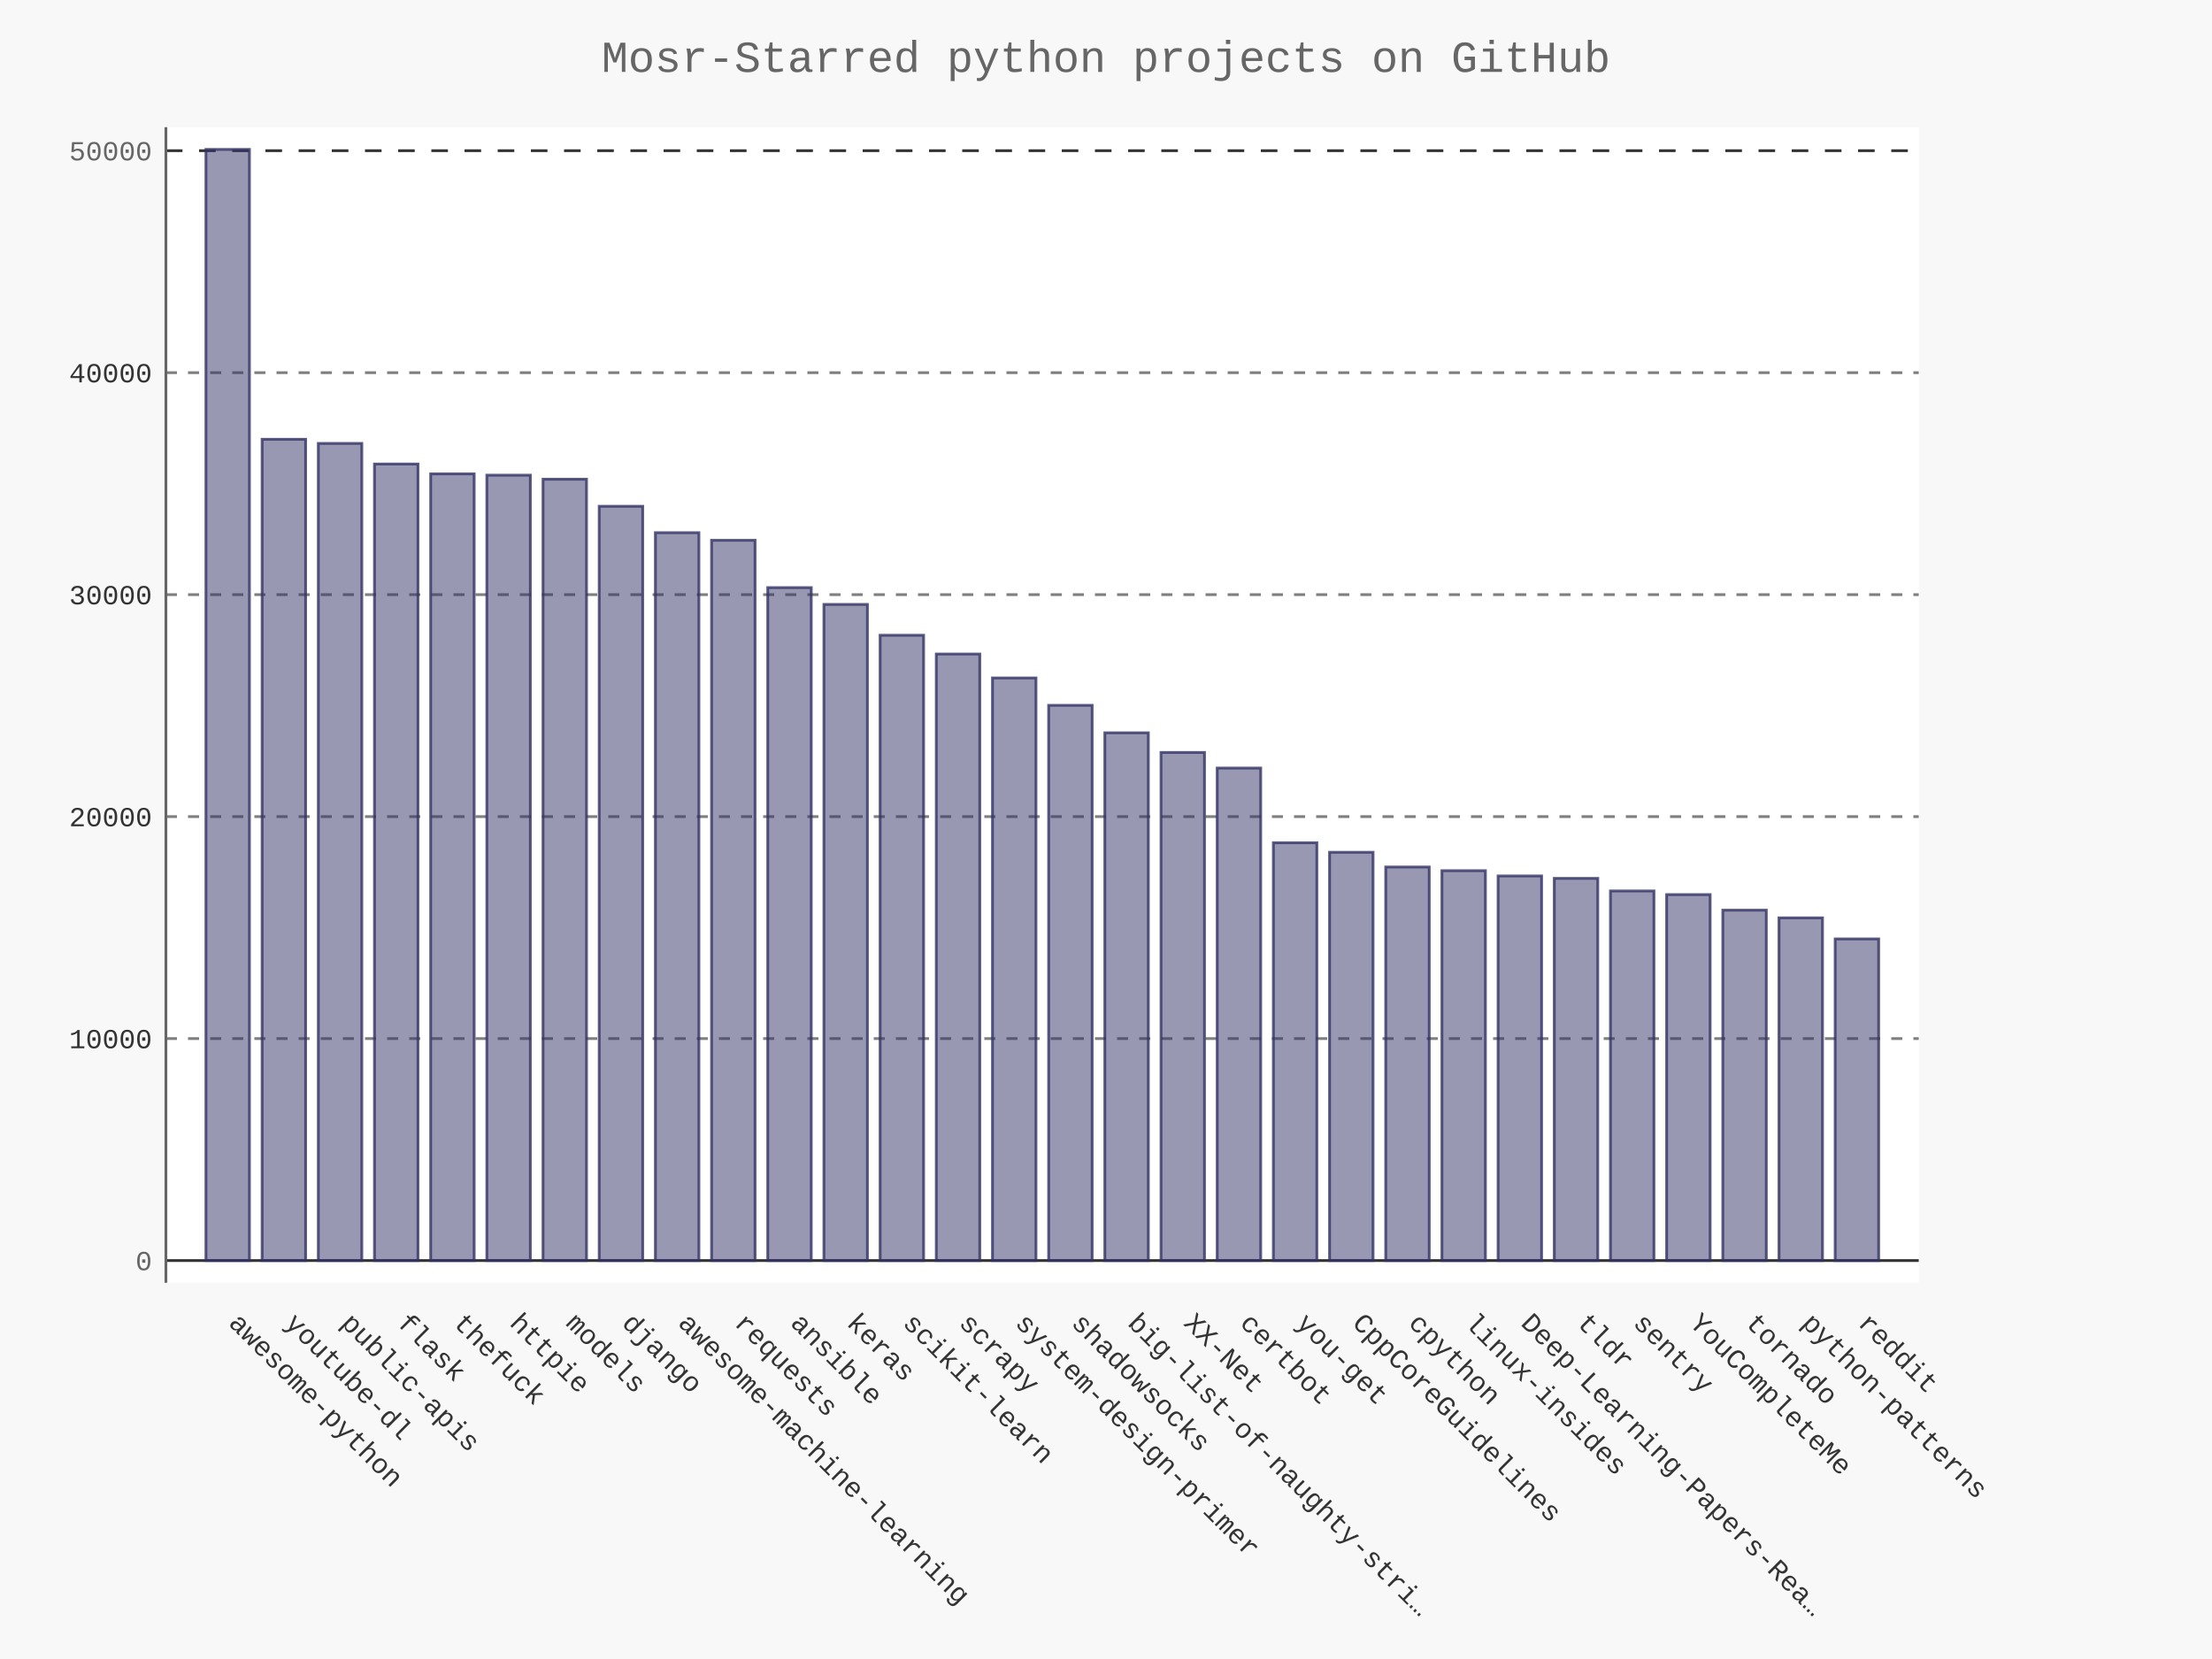
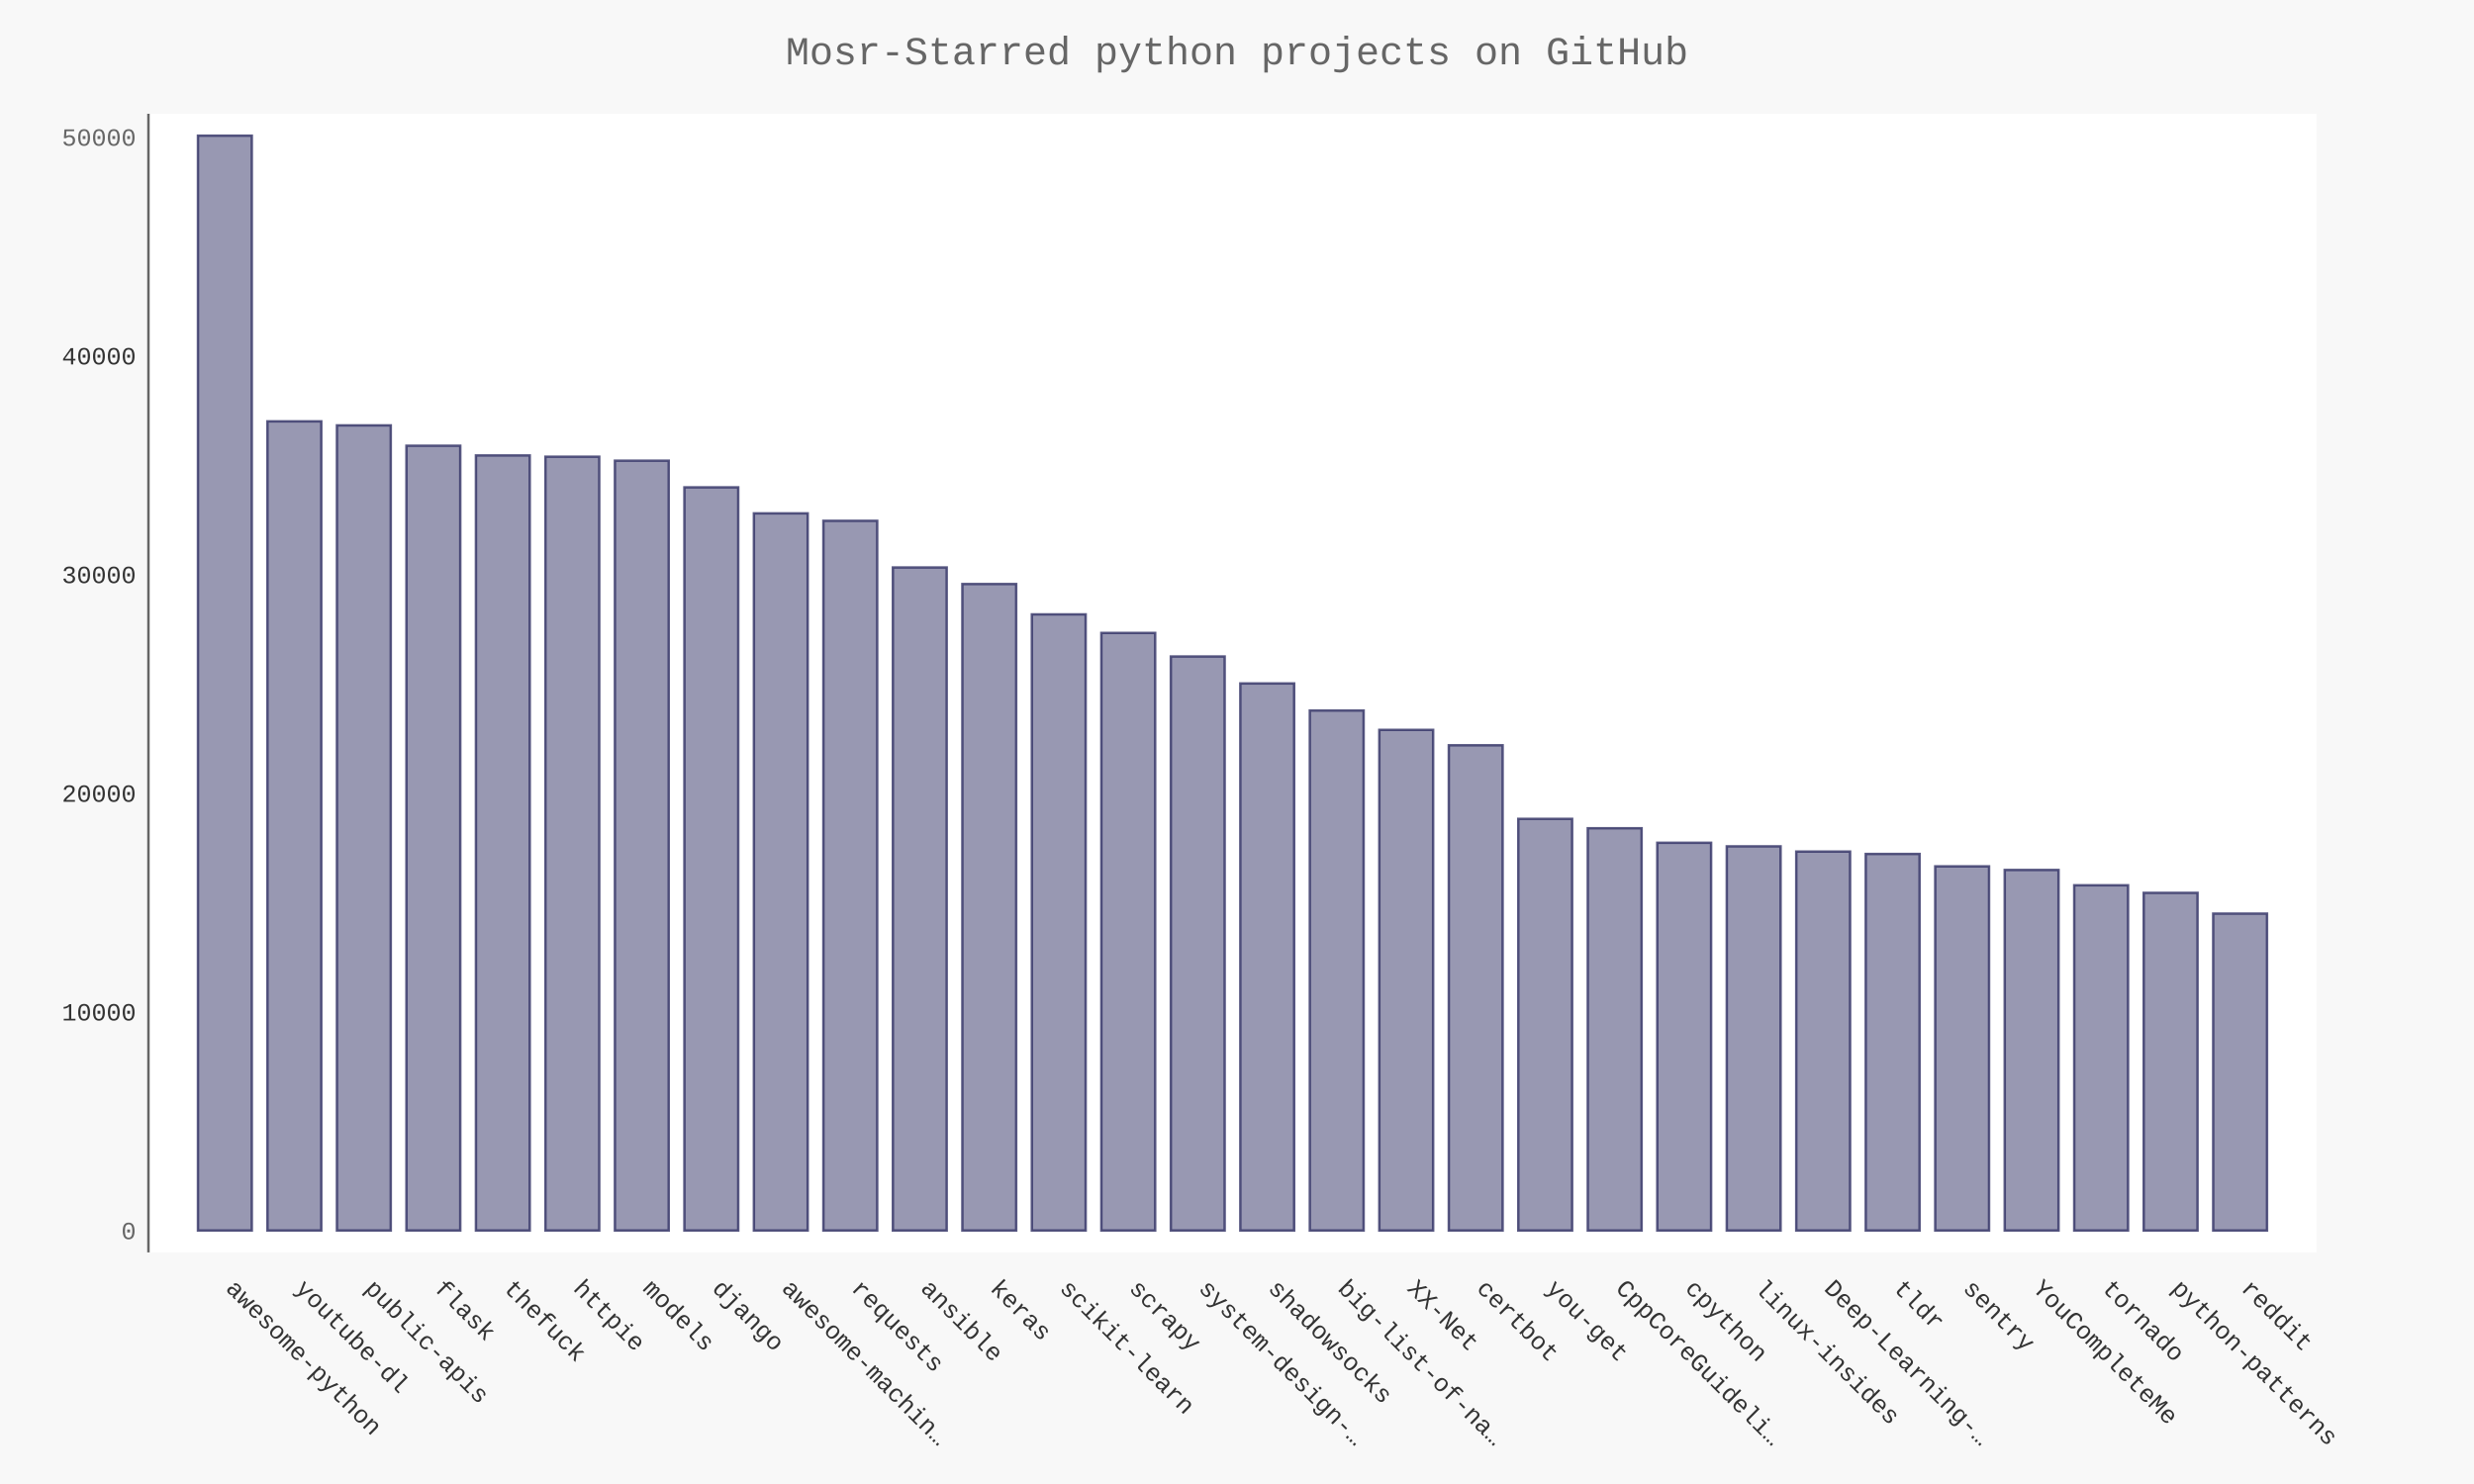
- <svg xmlns="http://www.w3.org/2000/svg" class="pygal-chart" id="chart-ec1f9bed-a6a0-49b1-a444-51ad80cd9d59" viewBox="0 0 800 600">
+ <svg xmlns="http://www.w3.org/2000/svg" class="pygal-chart" id="chart-8e9e0156-87a1-4dd9-8824-b261c7b18988" viewBox="0 0 1000 600">
  <defs>
-     <style type="text/css">#chart-ec1f9bed-a6a0-49b1-a444-51ad80cd9d59{-webkit-user-select:none;-webkit-font-smoothing:antialiased;font-family:Consolas,"Liberation Mono",Menlo,Courier,monospace}#chart-ec1f9bed-a6a0-49b1-a444-51ad80cd9d59 .title{font-family:Consolas,"Liberation Mono",Menlo,Courier,monospace;font-size:16px}#chart-ec1f9bed-a6a0-49b1-a444-51ad80cd9d59 .legends .legend text{font-family:Consolas,"Liberation Mono",Menlo,Courier,monospace;font-size:14px}#chart-ec1f9bed-a6a0-49b1-a444-51ad80cd9d59 .axis text{font-family:Consolas,"Liberation Mono",Menlo,Courier,monospace;font-size:10px}#chart-ec1f9bed-a6a0-49b1-a444-51ad80cd9d59 .axis text.major{font-family:Consolas,"Liberation Mono",Menlo,Courier,monospace;font-size:10px}#chart-ec1f9bed-a6a0-49b1-a444-51ad80cd9d59 .text-overlay text.value{font-family:Consolas,"Liberation Mono",Menlo,Courier,monospace;font-size:16px}#chart-ec1f9bed-a6a0-49b1-a444-51ad80cd9d59 .text-overlay text.label{font-family:Consolas,"Liberation Mono",Menlo,Courier,monospace;font-size:10px}#chart-ec1f9bed-a6a0-49b1-a444-51ad80cd9d59 .tooltip{font-family:Consolas,"Liberation Mono",Menlo,Courier,monospace;font-size:14px}#chart-ec1f9bed-a6a0-49b1-a444-51ad80cd9d59 text.no_data{font-family:Consolas,"Liberation Mono",Menlo,Courier,monospace;font-size:64px}
- #chart-ec1f9bed-a6a0-49b1-a444-51ad80cd9d59{background-color:#f8f8f8}#chart-ec1f9bed-a6a0-49b1-a444-51ad80cd9d59 path,#chart-ec1f9bed-a6a0-49b1-a444-51ad80cd9d59 line,#chart-ec1f9bed-a6a0-49b1-a444-51ad80cd9d59 rect,#chart-ec1f9bed-a6a0-49b1-a444-51ad80cd9d59 circle{-webkit-transition:250ms ease-in;-moz-transition:250ms ease-in;transition:250ms ease-in}#chart-ec1f9bed-a6a0-49b1-a444-51ad80cd9d59 .graph &gt; .background{fill:#f8f8f8}#chart-ec1f9bed-a6a0-49b1-a444-51ad80cd9d59 .plot &gt; .background{fill:#ffffff}#chart-ec1f9bed-a6a0-49b1-a444-51ad80cd9d59 .graph{fill:#333}#chart-ec1f9bed-a6a0-49b1-a444-51ad80cd9d59 text.no_data{fill:#666}#chart-ec1f9bed-a6a0-49b1-a444-51ad80cd9d59 .title{fill:#666}#chart-ec1f9bed-a6a0-49b1-a444-51ad80cd9d59 .legends .legend text{fill:#333}#chart-ec1f9bed-a6a0-49b1-a444-51ad80cd9d59 .legends .legend:hover text{fill:#666}#chart-ec1f9bed-a6a0-49b1-a444-51ad80cd9d59 .axis .line{stroke:#666}#chart-ec1f9bed-a6a0-49b1-a444-51ad80cd9d59 .axis .guide.line{stroke:rgba(0,0,0,0.5)}#chart-ec1f9bed-a6a0-49b1-a444-51ad80cd9d59 .axis .major.line{stroke:#333}#chart-ec1f9bed-a6a0-49b1-a444-51ad80cd9d59 .axis text.major{fill:#666}#chart-ec1f9bed-a6a0-49b1-a444-51ad80cd9d59 .axis.y .guides:hover .guide.line,#chart-ec1f9bed-a6a0-49b1-a444-51ad80cd9d59 .line-graph .axis.x .guides:hover .guide.line,#chart-ec1f9bed-a6a0-49b1-a444-51ad80cd9d59 .stackedline-graph .axis.x .guides:hover .guide.line,#chart-ec1f9bed-a6a0-49b1-a444-51ad80cd9d59 .xy-graph .axis.x .guides:hover .guide.line{stroke:#666}#chart-ec1f9bed-a6a0-49b1-a444-51ad80cd9d59 .axis .guides:hover text{fill:#666}#chart-ec1f9bed-a6a0-49b1-a444-51ad80cd9d59 .reactive{fill-opacity:.5;stroke-opacity:.8}#chart-ec1f9bed-a6a0-49b1-a444-51ad80cd9d59 .ci{stroke:#333}#chart-ec1f9bed-a6a0-49b1-a444-51ad80cd9d59 .reactive.active,#chart-ec1f9bed-a6a0-49b1-a444-51ad80cd9d59 .active .reactive{fill-opacity:.9;stroke-opacity:.9;stroke-width:4}#chart-ec1f9bed-a6a0-49b1-a444-51ad80cd9d59 .ci .reactive.active{stroke-width:1.5}#chart-ec1f9bed-a6a0-49b1-a444-51ad80cd9d59 .series text{fill:#666}#chart-ec1f9bed-a6a0-49b1-a444-51ad80cd9d59 .tooltip rect{fill:#ffffff;stroke:#666;-webkit-transition:opacity 250ms ease-in;-moz-transition:opacity 250ms ease-in;transition:opacity 250ms ease-in}#chart-ec1f9bed-a6a0-49b1-a444-51ad80cd9d59 .tooltip .label{fill:#333}#chart-ec1f9bed-a6a0-49b1-a444-51ad80cd9d59 .tooltip .label{fill:#333}#chart-ec1f9bed-a6a0-49b1-a444-51ad80cd9d59 .tooltip .legend{font-size:.8em;fill:rgba(0,0,0,0.5)}#chart-ec1f9bed-a6a0-49b1-a444-51ad80cd9d59 .tooltip .x_label{font-size:.6em;fill:#666}#chart-ec1f9bed-a6a0-49b1-a444-51ad80cd9d59 .tooltip .xlink{font-size:.5em;text-decoration:underline}#chart-ec1f9bed-a6a0-49b1-a444-51ad80cd9d59 .tooltip .value{font-size:1.5em}#chart-ec1f9bed-a6a0-49b1-a444-51ad80cd9d59 .bound{font-size:.5em}#chart-ec1f9bed-a6a0-49b1-a444-51ad80cd9d59 .max-value{font-size:.75em;fill:rgba(0,0,0,0.5)}#chart-ec1f9bed-a6a0-49b1-a444-51ad80cd9d59 .map-element{fill:#ffffff;stroke:rgba(0,0,0,0.5) !important}#chart-ec1f9bed-a6a0-49b1-a444-51ad80cd9d59 .map-element .reactive{fill-opacity:inherit;stroke-opacity:inherit}#chart-ec1f9bed-a6a0-49b1-a444-51ad80cd9d59 .color-0,#chart-ec1f9bed-a6a0-49b1-a444-51ad80cd9d59 .color-0 a:visited{stroke:#333366;fill:#333366}#chart-ec1f9bed-a6a0-49b1-a444-51ad80cd9d59 .text-overlay .color-0 text{fill:black}
- #chart-ec1f9bed-a6a0-49b1-a444-51ad80cd9d59 text.no_data{text-anchor:middle}#chart-ec1f9bed-a6a0-49b1-a444-51ad80cd9d59 .guide.line{fill:none}#chart-ec1f9bed-a6a0-49b1-a444-51ad80cd9d59 .centered{text-anchor:middle}#chart-ec1f9bed-a6a0-49b1-a444-51ad80cd9d59 .title{text-anchor:middle}#chart-ec1f9bed-a6a0-49b1-a444-51ad80cd9d59 .legends .legend text{fill-opacity:1}#chart-ec1f9bed-a6a0-49b1-a444-51ad80cd9d59 .axis.x text{text-anchor:middle}#chart-ec1f9bed-a6a0-49b1-a444-51ad80cd9d59 .axis.x:not(.web) text[transform]{text-anchor:start}#chart-ec1f9bed-a6a0-49b1-a444-51ad80cd9d59 .axis.x:not(.web) text[transform].backwards{text-anchor:end}#chart-ec1f9bed-a6a0-49b1-a444-51ad80cd9d59 .axis.y text{text-anchor:end}#chart-ec1f9bed-a6a0-49b1-a444-51ad80cd9d59 .axis.y text[transform].backwards{text-anchor:start}#chart-ec1f9bed-a6a0-49b1-a444-51ad80cd9d59 .axis.y2 text{text-anchor:start}#chart-ec1f9bed-a6a0-49b1-a444-51ad80cd9d59 .axis.y2 text[transform].backwards{text-anchor:end}#chart-ec1f9bed-a6a0-49b1-a444-51ad80cd9d59 .axis .guide.line{stroke-dasharray:4,4}#chart-ec1f9bed-a6a0-49b1-a444-51ad80cd9d59 .axis .major.guide.line{stroke-dasharray:6,6}#chart-ec1f9bed-a6a0-49b1-a444-51ad80cd9d59 .horizontal .axis.y .guide.line,#chart-ec1f9bed-a6a0-49b1-a444-51ad80cd9d59 .horizontal .axis.y2 .guide.line,#chart-ec1f9bed-a6a0-49b1-a444-51ad80cd9d59 .vertical .axis.x .guide.line{opacity:0}#chart-ec1f9bed-a6a0-49b1-a444-51ad80cd9d59 .horizontal .axis.always_show .guide.line,#chart-ec1f9bed-a6a0-49b1-a444-51ad80cd9d59 .vertical .axis.always_show .guide.line{opacity:1 !important}#chart-ec1f9bed-a6a0-49b1-a444-51ad80cd9d59 .axis.y .guides:hover .guide.line,#chart-ec1f9bed-a6a0-49b1-a444-51ad80cd9d59 .axis.y2 .guides:hover .guide.line,#chart-ec1f9bed-a6a0-49b1-a444-51ad80cd9d59 .axis.x .guides:hover .guide.line{opacity:1}#chart-ec1f9bed-a6a0-49b1-a444-51ad80cd9d59 .axis .guides:hover text{opacity:1}#chart-ec1f9bed-a6a0-49b1-a444-51ad80cd9d59 .nofill{fill:none}#chart-ec1f9bed-a6a0-49b1-a444-51ad80cd9d59 .subtle-fill{fill-opacity:.2}#chart-ec1f9bed-a6a0-49b1-a444-51ad80cd9d59 .dot{stroke-width:1px;fill-opacity:1}#chart-ec1f9bed-a6a0-49b1-a444-51ad80cd9d59 .dot.active{stroke-width:5px}#chart-ec1f9bed-a6a0-49b1-a444-51ad80cd9d59 .dot.negative{fill:transparent}#chart-ec1f9bed-a6a0-49b1-a444-51ad80cd9d59 text,#chart-ec1f9bed-a6a0-49b1-a444-51ad80cd9d59 tspan{stroke:none !important}#chart-ec1f9bed-a6a0-49b1-a444-51ad80cd9d59 .series text.active{opacity:1}#chart-ec1f9bed-a6a0-49b1-a444-51ad80cd9d59 .tooltip rect{fill-opacity:.95;stroke-width:.5}#chart-ec1f9bed-a6a0-49b1-a444-51ad80cd9d59 .tooltip text{fill-opacity:1}#chart-ec1f9bed-a6a0-49b1-a444-51ad80cd9d59 .showable{visibility:hidden}#chart-ec1f9bed-a6a0-49b1-a444-51ad80cd9d59 .showable.shown{visibility:visible}#chart-ec1f9bed-a6a0-49b1-a444-51ad80cd9d59 .gauge-background{fill:rgba(229,229,229,1);stroke:none}#chart-ec1f9bed-a6a0-49b1-a444-51ad80cd9d59 .bg-lines{stroke:#f8f8f8;stroke-width:2px}</style>
+     <style type="text/css">#chart-8e9e0156-87a1-4dd9-8824-b261c7b18988{-webkit-user-select:none;-webkit-font-smoothing:antialiased;font-family:Consolas,"Liberation Mono",Menlo,Courier,monospace}#chart-8e9e0156-87a1-4dd9-8824-b261c7b18988 .title{font-family:Consolas,"Liberation Mono",Menlo,Courier,monospace;font-size:16px}#chart-8e9e0156-87a1-4dd9-8824-b261c7b18988 .legends .legend text{font-family:Consolas,"Liberation Mono",Menlo,Courier,monospace;font-size:14px}#chart-8e9e0156-87a1-4dd9-8824-b261c7b18988 .axis text{font-family:Consolas,"Liberation Mono",Menlo,Courier,monospace;font-size:10px}#chart-8e9e0156-87a1-4dd9-8824-b261c7b18988 .axis text.major{font-family:Consolas,"Liberation Mono",Menlo,Courier,monospace;font-size:10px}#chart-8e9e0156-87a1-4dd9-8824-b261c7b18988 .text-overlay text.value{font-family:Consolas,"Liberation Mono",Menlo,Courier,monospace;font-size:16px}#chart-8e9e0156-87a1-4dd9-8824-b261c7b18988 .text-overlay text.label{font-family:Consolas,"Liberation Mono",Menlo,Courier,monospace;font-size:10px}#chart-8e9e0156-87a1-4dd9-8824-b261c7b18988 .tooltip{font-family:Consolas,"Liberation Mono",Menlo,Courier,monospace;font-size:14px}#chart-8e9e0156-87a1-4dd9-8824-b261c7b18988 text.no_data{font-family:Consolas,"Liberation Mono",Menlo,Courier,monospace;font-size:64px}
+ #chart-8e9e0156-87a1-4dd9-8824-b261c7b18988{background-color:#f8f8f8}#chart-8e9e0156-87a1-4dd9-8824-b261c7b18988 path,#chart-8e9e0156-87a1-4dd9-8824-b261c7b18988 line,#chart-8e9e0156-87a1-4dd9-8824-b261c7b18988 rect,#chart-8e9e0156-87a1-4dd9-8824-b261c7b18988 circle{-webkit-transition:250ms ease-in;-moz-transition:250ms ease-in;transition:250ms ease-in}#chart-8e9e0156-87a1-4dd9-8824-b261c7b18988 .graph &gt; .background{fill:#f8f8f8}#chart-8e9e0156-87a1-4dd9-8824-b261c7b18988 .plot &gt; .background{fill:#ffffff}#chart-8e9e0156-87a1-4dd9-8824-b261c7b18988 .graph{fill:#333}#chart-8e9e0156-87a1-4dd9-8824-b261c7b18988 text.no_data{fill:#666}#chart-8e9e0156-87a1-4dd9-8824-b261c7b18988 .title{fill:#666}#chart-8e9e0156-87a1-4dd9-8824-b261c7b18988 .legends .legend text{fill:#333}#chart-8e9e0156-87a1-4dd9-8824-b261c7b18988 .legends .legend:hover text{fill:#666}#chart-8e9e0156-87a1-4dd9-8824-b261c7b18988 .axis .line{stroke:#666}#chart-8e9e0156-87a1-4dd9-8824-b261c7b18988 .axis .guide.line{stroke:rgba(0,0,0,0.5)}#chart-8e9e0156-87a1-4dd9-8824-b261c7b18988 .axis .major.line{stroke:#333}#chart-8e9e0156-87a1-4dd9-8824-b261c7b18988 .axis text.major{fill:#666}#chart-8e9e0156-87a1-4dd9-8824-b261c7b18988 .axis.y .guides:hover .guide.line,#chart-8e9e0156-87a1-4dd9-8824-b261c7b18988 .line-graph .axis.x .guides:hover .guide.line,#chart-8e9e0156-87a1-4dd9-8824-b261c7b18988 .stackedline-graph .axis.x .guides:hover .guide.line,#chart-8e9e0156-87a1-4dd9-8824-b261c7b18988 .xy-graph .axis.x .guides:hover .guide.line{stroke:#666}#chart-8e9e0156-87a1-4dd9-8824-b261c7b18988 .axis .guides:hover text{fill:#666}#chart-8e9e0156-87a1-4dd9-8824-b261c7b18988 .reactive{fill-opacity:.5;stroke-opacity:.8}#chart-8e9e0156-87a1-4dd9-8824-b261c7b18988 .ci{stroke:#333}#chart-8e9e0156-87a1-4dd9-8824-b261c7b18988 .reactive.active,#chart-8e9e0156-87a1-4dd9-8824-b261c7b18988 .active .reactive{fill-opacity:.9;stroke-opacity:.9;stroke-width:4}#chart-8e9e0156-87a1-4dd9-8824-b261c7b18988 .ci .reactive.active{stroke-width:1.5}#chart-8e9e0156-87a1-4dd9-8824-b261c7b18988 .series text{fill:#666}#chart-8e9e0156-87a1-4dd9-8824-b261c7b18988 .tooltip rect{fill:#ffffff;stroke:#666;-webkit-transition:opacity 250ms ease-in;-moz-transition:opacity 250ms ease-in;transition:opacity 250ms ease-in}#chart-8e9e0156-87a1-4dd9-8824-b261c7b18988 .tooltip .label{fill:#333}#chart-8e9e0156-87a1-4dd9-8824-b261c7b18988 .tooltip .label{fill:#333}#chart-8e9e0156-87a1-4dd9-8824-b261c7b18988 .tooltip .legend{font-size:.8em;fill:rgba(0,0,0,0.5)}#chart-8e9e0156-87a1-4dd9-8824-b261c7b18988 .tooltip .x_label{font-size:.6em;fill:#666}#chart-8e9e0156-87a1-4dd9-8824-b261c7b18988 .tooltip .xlink{font-size:.5em;text-decoration:underline}#chart-8e9e0156-87a1-4dd9-8824-b261c7b18988 .tooltip .value{font-size:1.5em}#chart-8e9e0156-87a1-4dd9-8824-b261c7b18988 .bound{font-size:.5em}#chart-8e9e0156-87a1-4dd9-8824-b261c7b18988 .max-value{font-size:.75em;fill:rgba(0,0,0,0.5)}#chart-8e9e0156-87a1-4dd9-8824-b261c7b18988 .map-element{fill:#ffffff;stroke:rgba(0,0,0,0.5) !important}#chart-8e9e0156-87a1-4dd9-8824-b261c7b18988 .map-element .reactive{fill-opacity:inherit;stroke-opacity:inherit}#chart-8e9e0156-87a1-4dd9-8824-b261c7b18988 .color-0,#chart-8e9e0156-87a1-4dd9-8824-b261c7b18988 .color-0 a:visited{stroke:#333366;fill:#333366}#chart-8e9e0156-87a1-4dd9-8824-b261c7b18988 .text-overlay .color-0 text{fill:black}
+ #chart-8e9e0156-87a1-4dd9-8824-b261c7b18988 text.no_data{text-anchor:middle}#chart-8e9e0156-87a1-4dd9-8824-b261c7b18988 .guide.line{fill:none}#chart-8e9e0156-87a1-4dd9-8824-b261c7b18988 .centered{text-anchor:middle}#chart-8e9e0156-87a1-4dd9-8824-b261c7b18988 .title{text-anchor:middle}#chart-8e9e0156-87a1-4dd9-8824-b261c7b18988 .legends .legend text{fill-opacity:1}#chart-8e9e0156-87a1-4dd9-8824-b261c7b18988 .axis.x text{text-anchor:middle}#chart-8e9e0156-87a1-4dd9-8824-b261c7b18988 .axis.x:not(.web) text[transform]{text-anchor:start}#chart-8e9e0156-87a1-4dd9-8824-b261c7b18988 .axis.x:not(.web) text[transform].backwards{text-anchor:end}#chart-8e9e0156-87a1-4dd9-8824-b261c7b18988 .axis.y text{text-anchor:end}#chart-8e9e0156-87a1-4dd9-8824-b261c7b18988 .axis.y text[transform].backwards{text-anchor:start}#chart-8e9e0156-87a1-4dd9-8824-b261c7b18988 .axis.y2 text{text-anchor:start}#chart-8e9e0156-87a1-4dd9-8824-b261c7b18988 .axis.y2 text[transform].backwards{text-anchor:end}#chart-8e9e0156-87a1-4dd9-8824-b261c7b18988 .axis .guide.line{stroke-dasharray:4,4}#chart-8e9e0156-87a1-4dd9-8824-b261c7b18988 .axis .major.guide.line{stroke-dasharray:6,6}#chart-8e9e0156-87a1-4dd9-8824-b261c7b18988 .horizontal .axis.y .guide.line,#chart-8e9e0156-87a1-4dd9-8824-b261c7b18988 .horizontal .axis.y2 .guide.line,#chart-8e9e0156-87a1-4dd9-8824-b261c7b18988 .vertical .axis.x .guide.line{opacity:0}#chart-8e9e0156-87a1-4dd9-8824-b261c7b18988 .horizontal .axis.always_show .guide.line,#chart-8e9e0156-87a1-4dd9-8824-b261c7b18988 .vertical .axis.always_show .guide.line{opacity:1 !important}#chart-8e9e0156-87a1-4dd9-8824-b261c7b18988 .axis.y .guides:hover .guide.line,#chart-8e9e0156-87a1-4dd9-8824-b261c7b18988 .axis.y2 .guides:hover .guide.line,#chart-8e9e0156-87a1-4dd9-8824-b261c7b18988 .axis.x .guides:hover .guide.line{opacity:1}#chart-8e9e0156-87a1-4dd9-8824-b261c7b18988 .axis .guides:hover text{opacity:1}#chart-8e9e0156-87a1-4dd9-8824-b261c7b18988 .nofill{fill:none}#chart-8e9e0156-87a1-4dd9-8824-b261c7b18988 .subtle-fill{fill-opacity:.2}#chart-8e9e0156-87a1-4dd9-8824-b261c7b18988 .dot{stroke-width:1px;fill-opacity:1}#chart-8e9e0156-87a1-4dd9-8824-b261c7b18988 .dot.active{stroke-width:5px}#chart-8e9e0156-87a1-4dd9-8824-b261c7b18988 .dot.negative{fill:transparent}#chart-8e9e0156-87a1-4dd9-8824-b261c7b18988 text,#chart-8e9e0156-87a1-4dd9-8824-b261c7b18988 tspan{stroke:none !important}#chart-8e9e0156-87a1-4dd9-8824-b261c7b18988 .series text.active{opacity:1}#chart-8e9e0156-87a1-4dd9-8824-b261c7b18988 .tooltip rect{fill-opacity:.95;stroke-width:.5}#chart-8e9e0156-87a1-4dd9-8824-b261c7b18988 .tooltip text{fill-opacity:1}#chart-8e9e0156-87a1-4dd9-8824-b261c7b18988 .showable{visibility:hidden}#chart-8e9e0156-87a1-4dd9-8824-b261c7b18988 .showable.shown{visibility:visible}#chart-8e9e0156-87a1-4dd9-8824-b261c7b18988 .gauge-background{fill:rgba(229,229,229,1);stroke:none}#chart-8e9e0156-87a1-4dd9-8824-b261c7b18988 .bg-lines{stroke:#f8f8f8;stroke-width:2px}</style>
  </defs>
  <g class="graph bar-graph vertical">
-     <rect class="background" height="600" width="800" x="0" y="0" />
+     <rect class="background" height="600" width="1000" x="0" y="0" />
    <g class="plot" transform="translate(60, 46)">
-       <rect class="background" height="417.934" width="633.934" x="0" y="0" />
-       <g class="axis y always_show">
-         <g class="guides">
-           <path class="axis major line" d="M0 409.897 h633.934" />
-           <text class="major" x="-5" y="413.397">0</text>
-         </g>
-         <g class="guides">
-           <path class="guide line" d="M0 329.618 h633.934" />
-           <text class="" x="-5" y="333.118">10000</text>
-         </g>
-         <g class="guides">
-           <path class="guide line" d="M0 249.339 h633.934" />
-           <text class="" x="-5" y="252.839">20000</text>
-         </g>
-         <g class="guides">
-           <path class="guide line" d="M0 169.06 h633.934" />
-           <text class="" x="-5" y="172.56">30000</text>
-         </g>
-         <g class="guides">
-           <path class="guide line" d="M0 88.782 h633.934" />
-           <text class="" x="-5" y="92.282">40000</text>
-         </g>
-         <g class="guides">
-           <path class="major guide line" d="M0 8.503 h633.934" />
-           <text class="major" x="-5" y="12.003">50000</text>
+       <rect class="background" height="460.36" width="876.36" x="0" y="0" />
+       <g class="axis y">
+         <g class="guides">
+           <text class="major" x="-5" y="455.007">0</text>
+         </g>
+         <g class="guides">
+           <text class="" x="-5" y="366.588">10000</text>
+         </g>
+         <g class="guides">
+           <text class="" x="-5" y="278.168">20000</text>
+         </g>
+         <g class="guides">
+           <text class="" x="-5" y="189.749">30000</text>
+         </g>
+         <g class="guides">
+           <text class="" x="-5" y="101.33">40000</text>
+         </g>
+         <g class="guides">
+           <text class="major" x="-5" y="12.91">50000</text>
        </g>
      </g>
      <g class="axis x">
-         <path class="line" d="M0 0 v417.934" />
-         <g class="guides">
-           <path class="guide line" d="M22.35 0 v417.934" />
-           <text class="" transform="rotate(45 22.35024 432.934)" x="22.35" y="432.934">awesome-python</text>
-         </g>
-         <g class="guides">
-           <path class="guide line" d="M42.669 0 v417.934" />
-           <text class="" transform="rotate(45 42.66863 432.934)" x="42.669" y="432.934">youtube-dl</text>
-         </g>
-         <g class="guides">
-           <path class="guide line" d="M62.987 0 v417.934" />
-           <text class="" transform="rotate(45 62.98703 432.934)" x="62.987" y="432.934">public-apis</text>
-         </g>
-         <g class="guides">
-           <path class="guide line" d="M83.305 0 v417.934" />
-           <text class="" transform="rotate(45 83.30543 432.934)" x="83.305" y="432.934">flask</text>
-         </g>
-         <g class="guides">
-           <path class="guide line" d="M103.624 0 v417.934" />
-           <text class="" transform="rotate(45 103.6238 432.934)" x="103.624" y="432.934">thefuck</text>
-         </g>
-         <g class="guides">
-           <path class="guide line" d="M123.942 0 v417.934" />
-           <text class="" transform="rotate(45 123.9422 432.934)" x="123.942" y="432.934">httpie</text>
-         </g>
-         <g class="guides">
-           <path class="guide line" d="M144.261 0 v417.934" />
-           <text class="" transform="rotate(45 144.2606 432.934)" x="144.261" y="432.934">models</text>
-         </g>
-         <g class="guides">
-           <path class="guide line" d="M164.579 0 v417.934" />
-           <text class="" transform="rotate(45 164.579 432.934)" x="164.579" y="432.934">django</text>
-         </g>
-         <g class="guides">
-           <path class="guide line" d="M184.897 0 v417.934" />
-           <text class="" transform="rotate(45 184.8974 432.934)" x="184.897" y="432.934">awesome-machine-learning</text>
-         </g>
-         <g class="guides">
-           <path class="guide line" d="M205.216 0 v417.934" />
-           <text class="" transform="rotate(45 205.2158 432.934)" x="205.216" y="432.934">requests</text>
-         </g>
-         <g class="guides">
-           <path class="guide line" d="M225.534 0 v417.934" />
-           <text class="" transform="rotate(45 225.5342 432.934)" x="225.534" y="432.934">ansible</text>
-         </g>
-         <g class="guides">
-           <path class="guide line" d="M245.853 0 v417.934" />
-           <text class="" transform="rotate(45 245.8526 432.934)" x="245.853" y="432.934">keras</text>
-         </g>
-         <g class="guides">
-           <path class="guide line" d="M266.171 0 v417.934" />
-           <text class="" transform="rotate(45 266.171 432.934)" x="266.171" y="432.934">scikit-learn</text>
-         </g>
-         <g class="guides">
-           <path class="guide line" d="M286.489 0 v417.934" />
-           <text class="" transform="rotate(45 286.4894 432.934)" x="286.489" y="432.934">scrapy</text>
-         </g>
-         <g class="guides">
-           <path class="guide line" d="M306.808 0 v417.934" />
-           <text class="" transform="rotate(45 306.8078 432.934)" x="306.808" y="432.934">system-design-primer</text>
-         </g>
-         <g class="guides">
-           <path class="guide line" d="M327.126 0 v417.934" />
-           <text class="" transform="rotate(45 327.1262 432.934)" x="327.126" y="432.934">shadowsocks</text>
-         </g>
-         <g class="guides">
-           <path class="guide line" d="M347.445 0 v417.934" />
-           <text class="" transform="rotate(45 347.4446 432.934)" x="347.445" y="432.934">big-list-of-naughty-stri…</text>
-         </g>
-         <g class="guides">
-           <path class="guide line" d="M367.763 0 v417.934" />
-           <text class="" transform="rotate(45 367.763 432.934)" x="367.763" y="432.934">XX-Net</text>
-         </g>
-         <g class="guides">
-           <path class="guide line" d="M388.081 0 v417.934" />
-           <text class="" transform="rotate(45 388.0814 432.934)" x="388.081" y="432.934">certbot</text>
-         </g>
-         <g class="guides">
-           <path class="guide line" d="M408.4 0 v417.934" />
-           <text class="" transform="rotate(45 408.3998 432.934)" x="408.4" y="432.934">you-get</text>
-         </g>
-         <g class="guides">
-           <path class="guide line" d="M428.718 0 v417.934" />
-           <text class="" transform="rotate(45 428.7182 432.934)" x="428.718" y="432.934">CppCoreGuidelines</text>
-         </g>
-         <g class="guides">
-           <path class="guide line" d="M449.037 0 v417.934" />
-           <text class="" transform="rotate(45 449.0366 432.934)" x="449.037" y="432.934">cpython</text>
-         </g>
-         <g class="guides">
-           <path class="guide line" d="M469.355 0 v417.934" />
-           <text class="" transform="rotate(45 469.355 432.934)" x="469.355" y="432.934">linux-insides</text>
-         </g>
-         <g class="guides">
-           <path class="guide line" d="M489.673 0 v417.934" />
-           <text class="" transform="rotate(45 489.6734 432.934)" x="489.673" y="432.934">Deep-Learning-Papers-Rea…</text>
-         </g>
-         <g class="guides">
-           <path class="guide line" d="M509.992 0 v417.934" />
-           <text class="" transform="rotate(45 509.9918 432.934)" x="509.992" y="432.934">tldr</text>
-         </g>
-         <g class="guides">
-           <path class="guide line" d="M530.31 0 v417.934" />
-           <text class="" transform="rotate(45 530.3102 432.934)" x="530.31" y="432.934">sentry</text>
-         </g>
-         <g class="guides">
-           <path class="guide line" d="M550.629 0 v417.934" />
-           <text class="" transform="rotate(45 550.6286 432.934)" x="550.629" y="432.934">YouCompleteMe</text>
-         </g>
-         <g class="guides">
-           <path class="guide line" d="M570.947 0 v417.934" />
-           <text class="" transform="rotate(45 570.947 432.934)" x="570.947" y="432.934">tornado</text>
-         </g>
-         <g class="guides">
-           <path class="guide line" d="M591.265 0 v417.934" />
-           <text class="" transform="rotate(45 591.2653 432.934)" x="591.265" y="432.934">python-patterns</text>
-         </g>
-         <g class="guides">
-           <path class="guide line" d="M611.584 0 v417.934" />
-           <text class="" transform="rotate(45 611.5837 432.934)" x="611.584" y="432.934">reddit</text>
+         <path class="line" d="M0 0 v460.36" />
+         <g class="guides">
+           <path class="guide line" d="M30.897 0 v460.36" />
+           <text class="" transform="rotate(45 30.89732 475.3604)" x="30.897" y="475.36">awesome-python</text>
+         </g>
+         <g class="guides">
+           <path class="guide line" d="M58.986 0 v460.36" />
+           <text class="" transform="rotate(45 58.9858 475.3604)" x="58.986" y="475.36">youtube-dl</text>
+         </g>
+         <g class="guides">
+           <path class="guide line" d="M87.074 0 v460.36" />
+           <text class="" transform="rotate(45 87.07427 475.3604)" x="87.074" y="475.36">public-apis</text>
+         </g>
+         <g class="guides">
+           <path class="guide line" d="M115.163 0 v460.36" />
+           <text class="" transform="rotate(45 115.1627 475.3604)" x="115.163" y="475.36">flask</text>
+         </g>
+         <g class="guides">
+           <path class="guide line" d="M143.251 0 v460.36" />
+           <text class="" transform="rotate(45 143.2512 475.3604)" x="143.251" y="475.36">thefuck</text>
+         </g>
+         <g class="guides">
+           <path class="guide line" d="M171.34 0 v460.36" />
+           <text class="" transform="rotate(45 171.3397 475.3604)" x="171.34" y="475.36">httpie</text>
+         </g>
+         <g class="guides">
+           <path class="guide line" d="M199.428 0 v460.36" />
+           <text class="" transform="rotate(45 199.4282 475.3604)" x="199.428" y="475.36">models</text>
+         </g>
+         <g class="guides">
+           <path class="guide line" d="M227.517 0 v460.36" />
+           <text class="" transform="rotate(45 227.5166 475.3604)" x="227.517" y="475.36">django</text>
+         </g>
+         <g class="guides">
+           <path class="guide line" d="M255.605 0 v460.36" />
+           <text class="" transform="rotate(45 255.6051 475.3604)" x="255.605" y="475.36">awesome-machin…</text>
+         </g>
+         <g class="guides">
+           <path class="guide line" d="M283.694 0 v460.36" />
+           <text class="" transform="rotate(45 283.6936 475.3604)" x="283.694" y="475.36">requests</text>
+         </g>
+         <g class="guides">
+           <path class="guide line" d="M311.782 0 v460.36" />
+           <text class="" transform="rotate(45 311.7821 475.3604)" x="311.782" y="475.36">ansible</text>
+         </g>
+         <g class="guides">
+           <path class="guide line" d="M339.871 0 v460.36" />
+           <text class="" transform="rotate(45 339.8705 475.3604)" x="339.871" y="475.36">keras</text>
+         </g>
+         <g class="guides">
+           <path class="guide line" d="M367.959 0 v460.36" />
+           <text class="" transform="rotate(45 367.959 475.3604)" x="367.959" y="475.36">scikit-learn</text>
+         </g>
+         <g class="guides">
+           <path class="guide line" d="M396.047 0 v460.36" />
+           <text class="" transform="rotate(45 396.0475 475.3604)" x="396.047" y="475.36">scrapy</text>
+         </g>
+         <g class="guides">
+           <path class="guide line" d="M424.136 0 v460.36" />
+           <text class="" transform="rotate(45 424.136 475.3604)" x="424.136" y="475.36">system-design-…</text>
+         </g>
+         <g class="guides">
+           <path class="guide line" d="M452.224 0 v460.36" />
+           <text class="" transform="rotate(45 452.2244 475.3604)" x="452.224" y="475.36">shadowsocks</text>
+         </g>
+         <g class="guides">
+           <path class="guide line" d="M480.313 0 v460.36" />
+           <text class="" transform="rotate(45 480.3129 475.3604)" x="480.313" y="475.36">big-list-of-na…</text>
+         </g>
+         <g class="guides">
+           <path class="guide line" d="M508.401 0 v460.36" />
+           <text class="" transform="rotate(45 508.4014 475.3604)" x="508.401" y="475.36">XX-Net</text>
+         </g>
+         <g class="guides">
+           <path class="guide line" d="M536.49 0 v460.36" />
+           <text class="" transform="rotate(45 536.4899 475.3604)" x="536.49" y="475.36">certbot</text>
+         </g>
+         <g class="guides">
+           <path class="guide line" d="M564.578 0 v460.36" />
+           <text class="" transform="rotate(45 564.5783 475.3604)" x="564.578" y="475.36">you-get</text>
+         </g>
+         <g class="guides">
+           <path class="guide line" d="M592.667 0 v460.36" />
+           <text class="" transform="rotate(45 592.6668 475.3604)" x="592.667" y="475.36">CppCoreGuideli…</text>
+         </g>
+         <g class="guides">
+           <path class="guide line" d="M620.755 0 v460.36" />
+           <text class="" transform="rotate(45 620.7553 475.3604)" x="620.755" y="475.36">cpython</text>
+         </g>
+         <g class="guides">
+           <path class="guide line" d="M648.844 0 v460.36" />
+           <text class="" transform="rotate(45 648.8438 475.3604)" x="648.844" y="475.36">linux-insides</text>
+         </g>
+         <g class="guides">
+           <path class="guide line" d="M676.932 0 v460.36" />
+           <text class="" transform="rotate(45 676.9322 475.3604)" x="676.932" y="475.36">Deep-Learning-…</text>
+         </g>
+         <g class="guides">
+           <path class="guide line" d="M705.021 0 v460.36" />
+           <text class="" transform="rotate(45 705.0207 475.3604)" x="705.021" y="475.36">tldr</text>
+         </g>
+         <g class="guides">
+           <path class="guide line" d="M733.109 0 v460.36" />
+           <text class="" transform="rotate(45 733.1092 475.3604)" x="733.109" y="475.36">sentry</text>
+         </g>
+         <g class="guides">
+           <path class="guide line" d="M761.198 0 v460.36" />
+           <text class="" transform="rotate(45 761.1976 475.3604)" x="761.198" y="475.36">YouCompleteMe</text>
+         </g>
+         <g class="guides">
+           <path class="guide line" d="M789.286 0 v460.36" />
+           <text class="" transform="rotate(45 789.2861 475.3604)" x="789.286" y="475.36">tornado</text>
+         </g>
+         <g class="guides">
+           <path class="guide line" d="M817.375 0 v460.36" />
+           <text class="" transform="rotate(45 817.3746 475.3604)" x="817.375" y="475.36">python-patterns</text>
+         </g>
+         <g class="guides">
+           <path class="guide line" d="M845.463 0 v460.36" />
+           <text class="" transform="rotate(45 845.4631 475.3604)" x="845.463" y="475.36">reddit</text>
        </g>
      </g>
      <g class="series serie-0 color-0">
        <g class="bars">
          <g class="bar">
-             <rect class="rect reactive tooltip-trigger" height="401.86" rx="0" ry="0" width="15.735" x="14.483" y="8.037" />
-           </g>
-           <g class="bar">
-             <rect class="rect reactive tooltip-trigger" height="297.024" rx="0" ry="0" width="15.735" x="34.801" y="112.873" />
-           </g>
-           <g class="bar">
-             <rect class="rect reactive tooltip-trigger" height="295.53" rx="0" ry="0" width="15.735" x="55.12" y="114.366" />
-           </g>
-           <g class="bar">
-             <rect class="rect reactive tooltip-trigger" height="288.08" rx="0" ry="0" width="15.735" x="75.438" y="121.816" />
-           </g>
-           <g class="bar">
-             <rect class="rect reactive tooltip-trigger" height="284.516" rx="0" ry="0" width="15.735" x="95.757" y="125.381" />
-           </g>
-           <g class="bar">
-             <rect class="rect reactive tooltip-trigger" height="284.05" rx="0" ry="0" width="15.735" x="116.075" y="125.846" />
-           </g>
-           <g class="bar">
-             <rect class="rect reactive tooltip-trigger" height="282.589" rx="0" ry="0" width="15.735" x="136.393" y="127.307" />
-           </g>
-           <g class="bar">
-             <rect class="rect reactive tooltip-trigger" height="272.795" rx="0" ry="0" width="15.735" x="156.712" y="137.101" />
-           </g>
-           <g class="bar">
-             <rect class="rect reactive tooltip-trigger" height="263.25" rx="0" ry="0" width="15.735" x="177.03" y="146.647" />
-           </g>
-           <g class="bar">
-             <rect class="rect reactive tooltip-trigger" height="260.497" rx="0" ry="0" width="15.735" x="197.349" y="149.4" />
-           </g>
-           <g class="bar">
-             <rect class="rect reactive tooltip-trigger" height="243.381" rx="0" ry="0" width="15.735" x="217.667" y="166.516" />
-           </g>
-           <g class="bar">
-             <rect class="rect reactive tooltip-trigger" height="237.304" rx="0" ry="0" width="15.735" x="237.985" y="172.593" />
-           </g>
-           <g class="bar">
-             <rect class="rect reactive tooltip-trigger" height="226.153" rx="0" ry="0" width="15.735" x="258.304" y="183.743" />
-           </g>
-           <g class="bar">
-             <rect class="rect reactive tooltip-trigger" height="219.362" rx="0" ry="0" width="15.735" x="278.622" y="190.535" />
-           </g>
-           <g class="bar">
-             <rect class="rect reactive tooltip-trigger" height="210.708" rx="0" ry="0" width="15.735" x="298.941" y="199.189" />
-           </g>
-           <g class="bar">
-             <rect class="rect reactive tooltip-trigger" height="200.809" rx="0" ry="0" width="15.735" x="319.259" y="209.087" />
-           </g>
-           <g class="bar">
-             <rect class="rect reactive tooltip-trigger" height="190.871" rx="0" ry="0" width="15.735" x="339.577" y="219.026" />
-           </g>
-           <g class="bar">
-             <rect class="rect reactive tooltip-trigger" height="183.766" rx="0" ry="0" width="15.735" x="359.896" y="226.131" />
-           </g>
-           <g class="bar">
-             <rect class="rect reactive tooltip-trigger" height="178.123" rx="0" ry="0" width="15.735" x="380.214" y="231.774" />
-           </g>
-           <g class="bar">
-             <rect class="rect reactive tooltip-trigger" height="151.101" rx="0" ry="0" width="15.735" x="400.532" y="258.796" />
-           </g>
-           <g class="bar">
-             <rect class="rect reactive tooltip-trigger" height="147.657" rx="0" ry="0" width="15.735" x="420.851" y="262.24" />
-           </g>
-           <g class="bar">
-             <rect class="rect reactive tooltip-trigger" height="142.334" rx="0" ry="0" width="15.735" x="441.169" y="267.562" />
-           </g>
-           <g class="bar">
-             <rect class="rect reactive tooltip-trigger" height="141.01" rx="0" ry="0" width="15.735" x="461.488" y="268.887" />
-           </g>
-           <g class="bar">
-             <rect class="rect reactive tooltip-trigger" height="139.099" rx="0" ry="0" width="15.735" x="481.806" y="270.798" />
-           </g>
-           <g class="bar">
-             <rect class="rect reactive tooltip-trigger" height="138.224" rx="0" ry="0" width="15.735" x="502.124" y="271.673" />
-           </g>
-           <g class="bar">
-             <rect class="rect reactive tooltip-trigger" height="133.672" rx="0" ry="0" width="15.735" x="522.443" y="276.225" />
-           </g>
-           <g class="bar">
-             <rect class="rect reactive tooltip-trigger" height="132.356" rx="0" ry="0" width="15.735" x="542.761" y="277.541" />
-           </g>
-           <g class="bar">
-             <rect class="rect reactive tooltip-trigger" height="126.728" rx="0" ry="0" width="15.735" x="563.08" y="283.169" />
-           </g>
-           <g class="bar">
-             <rect class="rect reactive tooltip-trigger" height="123.942" rx="0" ry="0" width="15.735" x="583.398" y="285.954" />
-           </g>
-           <g class="bar">
-             <rect class="rect reactive tooltip-trigger" height="116.324" rx="0" ry="0" width="15.735" x="603.716" y="293.573" />
+             <rect class="rect reactive tooltip-trigger" height="442.654" rx="0" ry="0" width="21.752" x="20.021" y="8.853" />
+           </g>
+           <g class="bar">
+             <rect class="rect reactive tooltip-trigger" height="327.152" rx="0" ry="0" width="21.752" x="48.11" y="124.355" />
+           </g>
+           <g class="bar">
+             <rect class="rect reactive tooltip-trigger" height="325.525" rx="0" ry="0" width="21.752" x="76.198" y="125.982" />
+           </g>
+           <g class="bar">
+             <rect class="rect reactive tooltip-trigger" height="317.293" rx="0" ry="0" width="21.752" x="104.287" y="134.214" />
+           </g>
+           <g class="bar">
+             <rect class="rect reactive tooltip-trigger" height="313.367" rx="0" ry="0" width="21.752" x="132.375" y="138.14" />
+           </g>
+           <g class="bar">
+             <rect class="rect reactive tooltip-trigger" height="312.854" rx="0" ry="0" width="21.752" x="160.464" y="138.653" />
+           </g>
+           <g class="bar">
+             <rect class="rect reactive tooltip-trigger" height="311.245" rx="0" ry="0" width="21.752" x="188.552" y="140.262" />
+           </g>
+           <g class="bar">
+             <rect class="rect reactive tooltip-trigger" height="300.467" rx="0" ry="0" width="21.752" x="216.641" y="151.04" />
+           </g>
+           <g class="bar">
+             <rect class="rect reactive tooltip-trigger" height="289.954" rx="0" ry="0" width="21.752" x="244.729" y="161.553" />
+           </g>
+           <g class="bar">
+             <rect class="rect reactive tooltip-trigger" height="286.93" rx="0" ry="0" width="21.752" x="272.818" y="164.577" />
+           </g>
+           <g class="bar">
+             <rect class="rect reactive tooltip-trigger" height="268.07" rx="0" ry="0" width="21.752" x="300.906" y="183.437" />
+           </g>
+           <g class="bar">
+             <rect class="rect reactive tooltip-trigger" height="261.377" rx="0" ry="0" width="21.752" x="328.995" y="190.131" />
+           </g>
+           <g class="bar">
+             <rect class="rect reactive tooltip-trigger" height="249.113" rx="0" ry="0" width="21.752" x="357.083" y="202.394" />
+           </g>
+           <g class="bar">
+             <rect class="rect reactive tooltip-trigger" height="241.606" rx="0" ry="0" width="21.752" x="385.172" y="209.901" />
+           </g>
+           <g class="bar">
+             <rect class="rect reactive tooltip-trigger" height="232.074" rx="0" ry="0" width="21.752" x="413.26" y="219.433" />
+           </g>
+           <g class="bar">
+             <rect class="rect reactive tooltip-trigger" height="221.181" rx="0" ry="0" width="21.752" x="441.349" y="230.326" />
+           </g>
+           <g class="bar">
+             <rect class="rect reactive tooltip-trigger" height="210.226" rx="0" ry="0" width="21.752" x="469.437" y="241.281" />
+           </g>
+           <g class="bar">
+             <rect class="rect reactive tooltip-trigger" height="202.41" rx="0" ry="0" width="21.752" x="497.526" y="249.098" />
+           </g>
+           <g class="bar">
+             <rect class="rect reactive tooltip-trigger" height="196.185" rx="0" ry="0" width="21.752" x="525.614" y="255.322" />
+           </g>
+           <g class="bar">
+             <rect class="rect reactive tooltip-trigger" height="166.432" rx="0" ry="0" width="21.752" x="553.702" y="285.075" />
+           </g>
+           <g class="bar">
+             <rect class="rect reactive tooltip-trigger" height="162.639" rx="0" ry="0" width="21.752" x="581.791" y="288.869" />
+           </g>
+           <g class="bar">
+             <rect class="rect reactive tooltip-trigger" height="156.768" rx="0" ry="0" width="21.752" x="609.879" y="294.74" />
+           </g>
+           <g class="bar">
+             <rect class="rect reactive tooltip-trigger" height="155.318" rx="0" ry="0" width="21.752" x="637.968" y="296.19" />
+           </g>
+           <g class="bar">
+             <rect class="rect reactive tooltip-trigger" height="153.204" rx="0" ry="0" width="21.752" x="666.056" y="298.303" />
+           </g>
+           <g class="bar">
+             <rect class="rect reactive tooltip-trigger" height="152.241" rx="0" ry="0" width="21.752" x="694.145" y="299.267" />
+           </g>
+           <g class="bar">
+             <rect class="rect reactive tooltip-trigger" height="147.227" rx="0" ry="0" width="21.752" x="722.233" y="304.28" />
+           </g>
+           <g class="bar">
+             <rect class="rect reactive tooltip-trigger" height="145.768" rx="0" ry="0" width="21.752" x="750.322" y="305.739" />
+           </g>
+           <g class="bar">
+             <rect class="rect reactive tooltip-trigger" height="139.579" rx="0" ry="0" width="21.752" x="778.41" y="311.928" />
+           </g>
+           <g class="bar">
+             <rect class="rect reactive tooltip-trigger" height="136.511" rx="0" ry="0" width="21.752" x="806.499" y="314.997" />
+           </g>
+           <g class="bar">
+             <rect class="rect reactive tooltip-trigger" height="128.12" rx="0" ry="0" width="21.752" x="834.587" y="323.388" />
          </g>
        </g>
      </g>
    </g>
    <g class="titles">
-       <text class="title plot_title" x="400.0" y="26">Mosr-Starred python projects on GitHub</text>
+       <text class="title plot_title" x="500.0" y="26">Mosr-Starred python projects on GitHub</text>
    </g>
    <g class="plot overlay" transform="translate(60, 46)">
      <g class="series serie-0 color-0" />
    </g>
    <g class="plot text-overlay" transform="translate(60, 46)">
      <g class="series serie-0 color-0" />
    </g>
    <g class="plot tooltip-overlay" transform="translate(60, 46)">
      <g class="tooltip" style="opacity: 0" transform="translate(0 0)">
        <rect class="tooltip-box" height="0" rx="0" ry="0" width="0" />
        <g class="text" />
      </g>
    </g>
  </g>
</svg>
